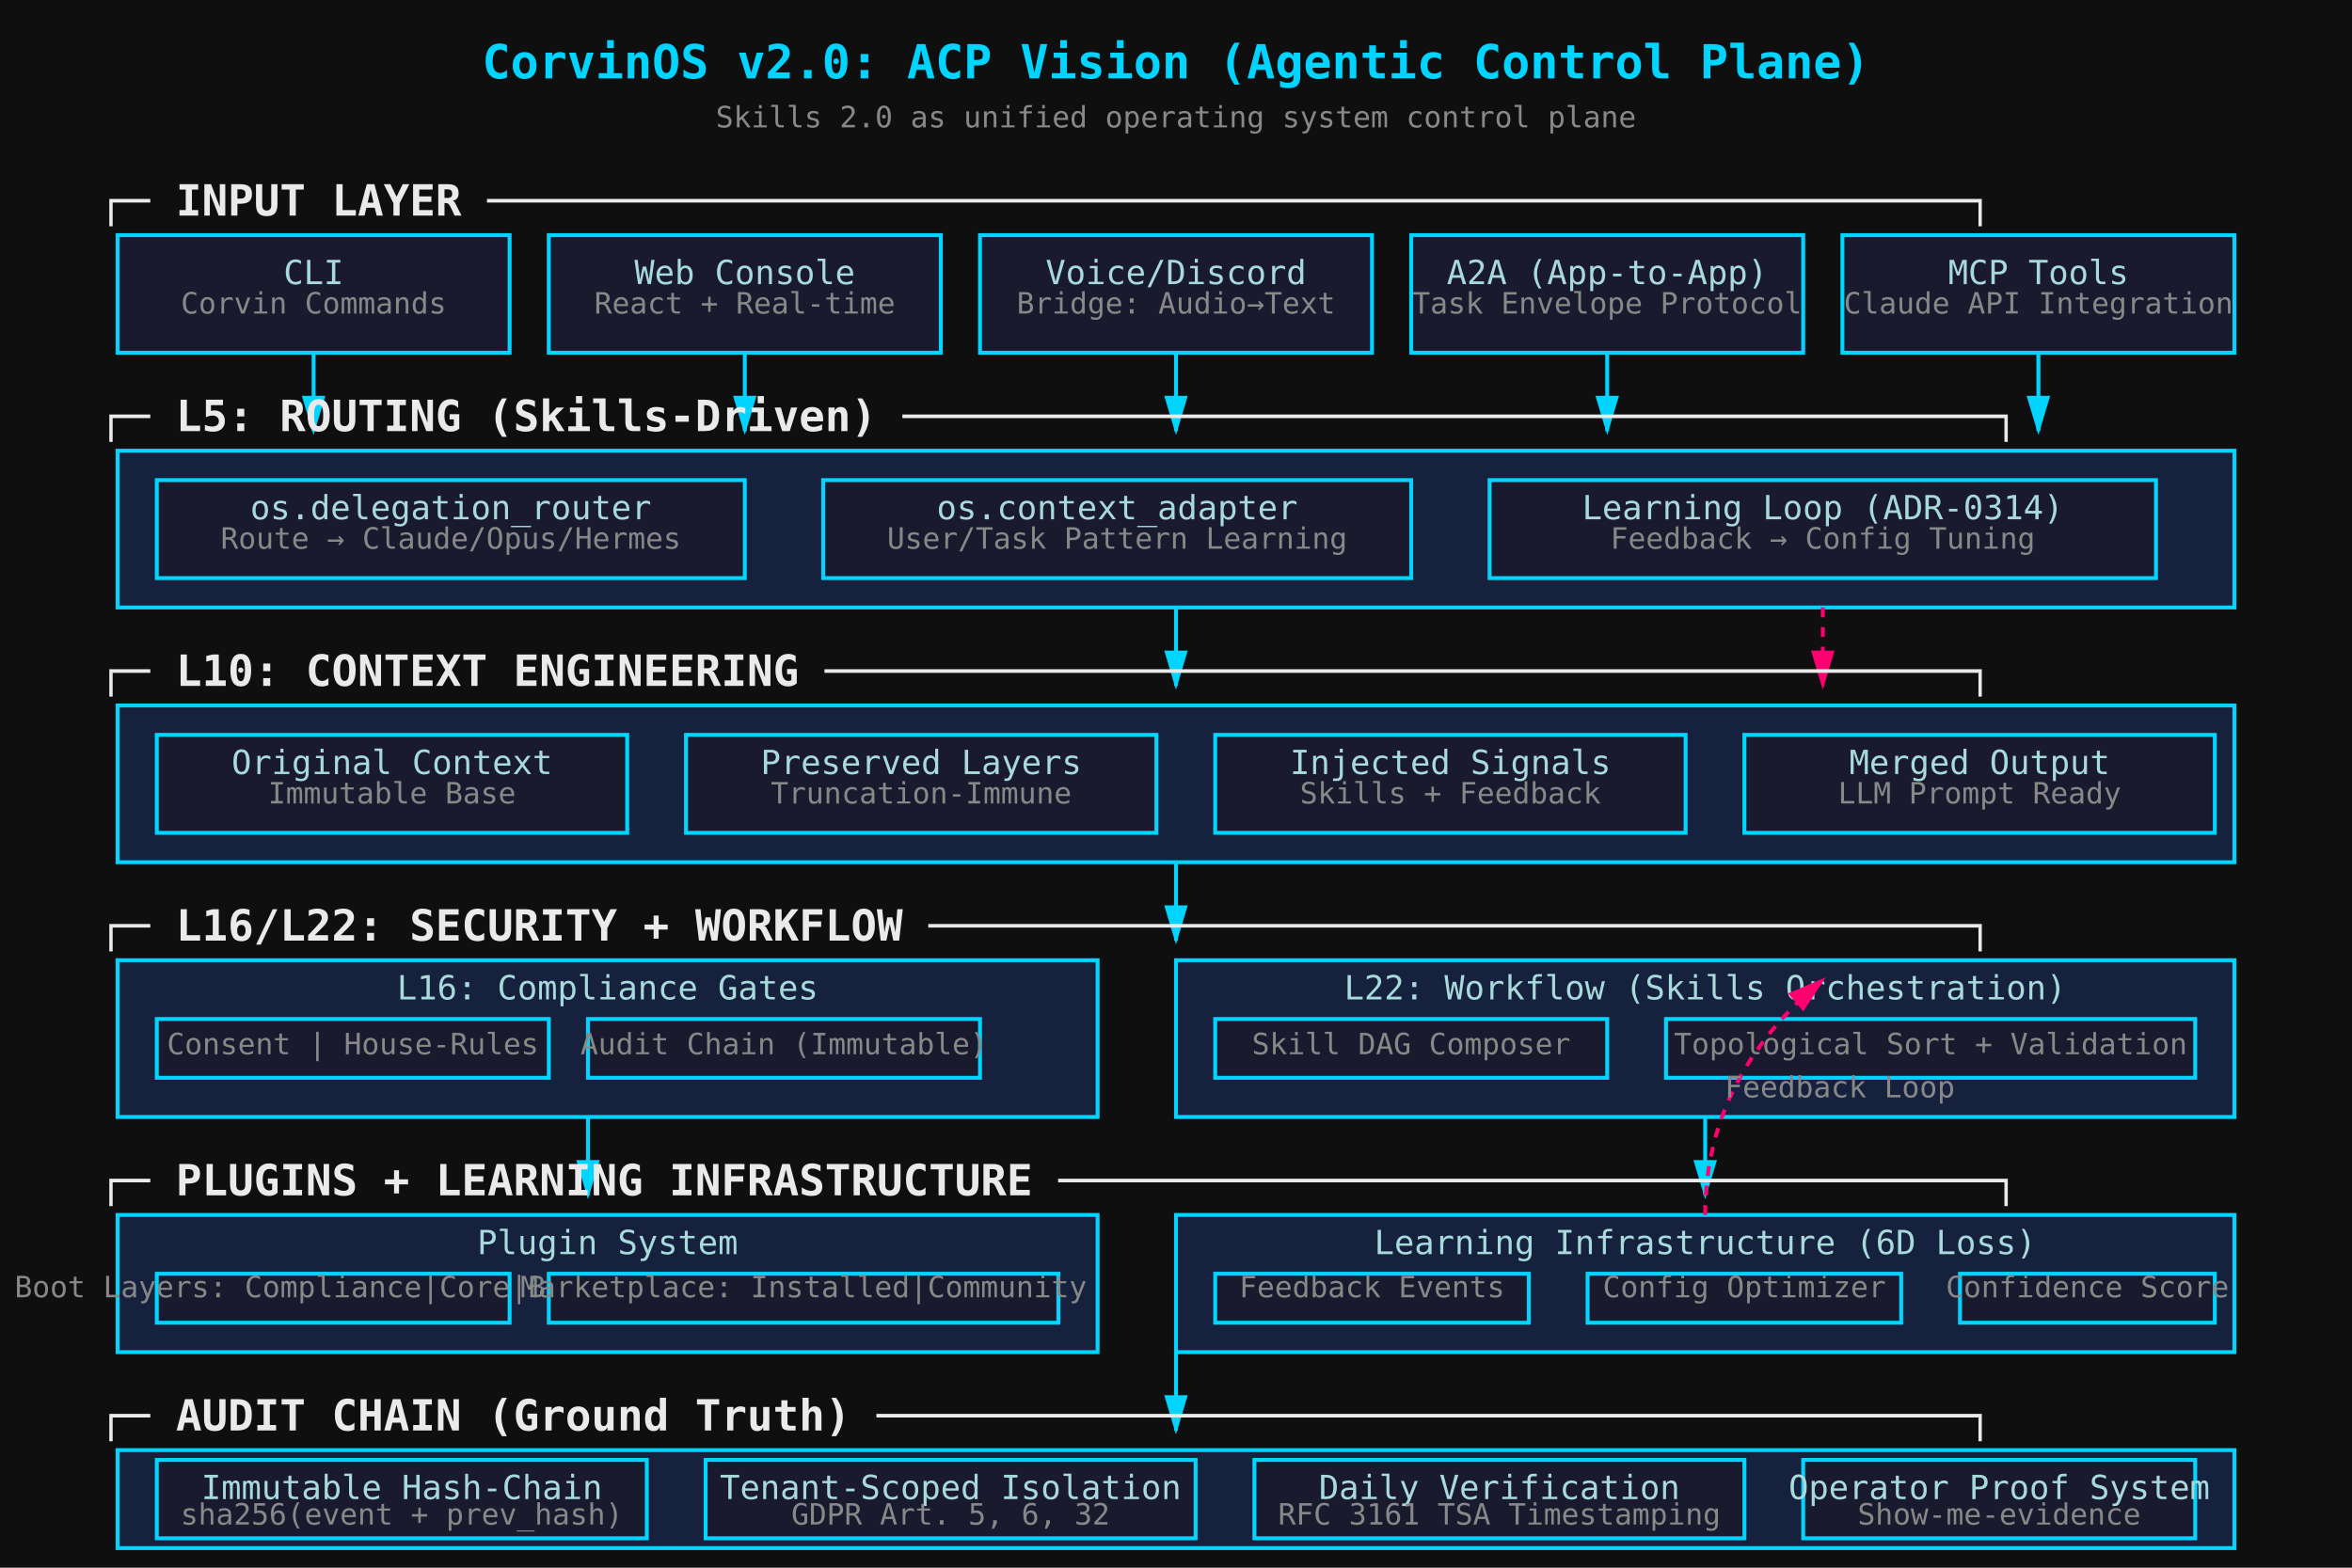
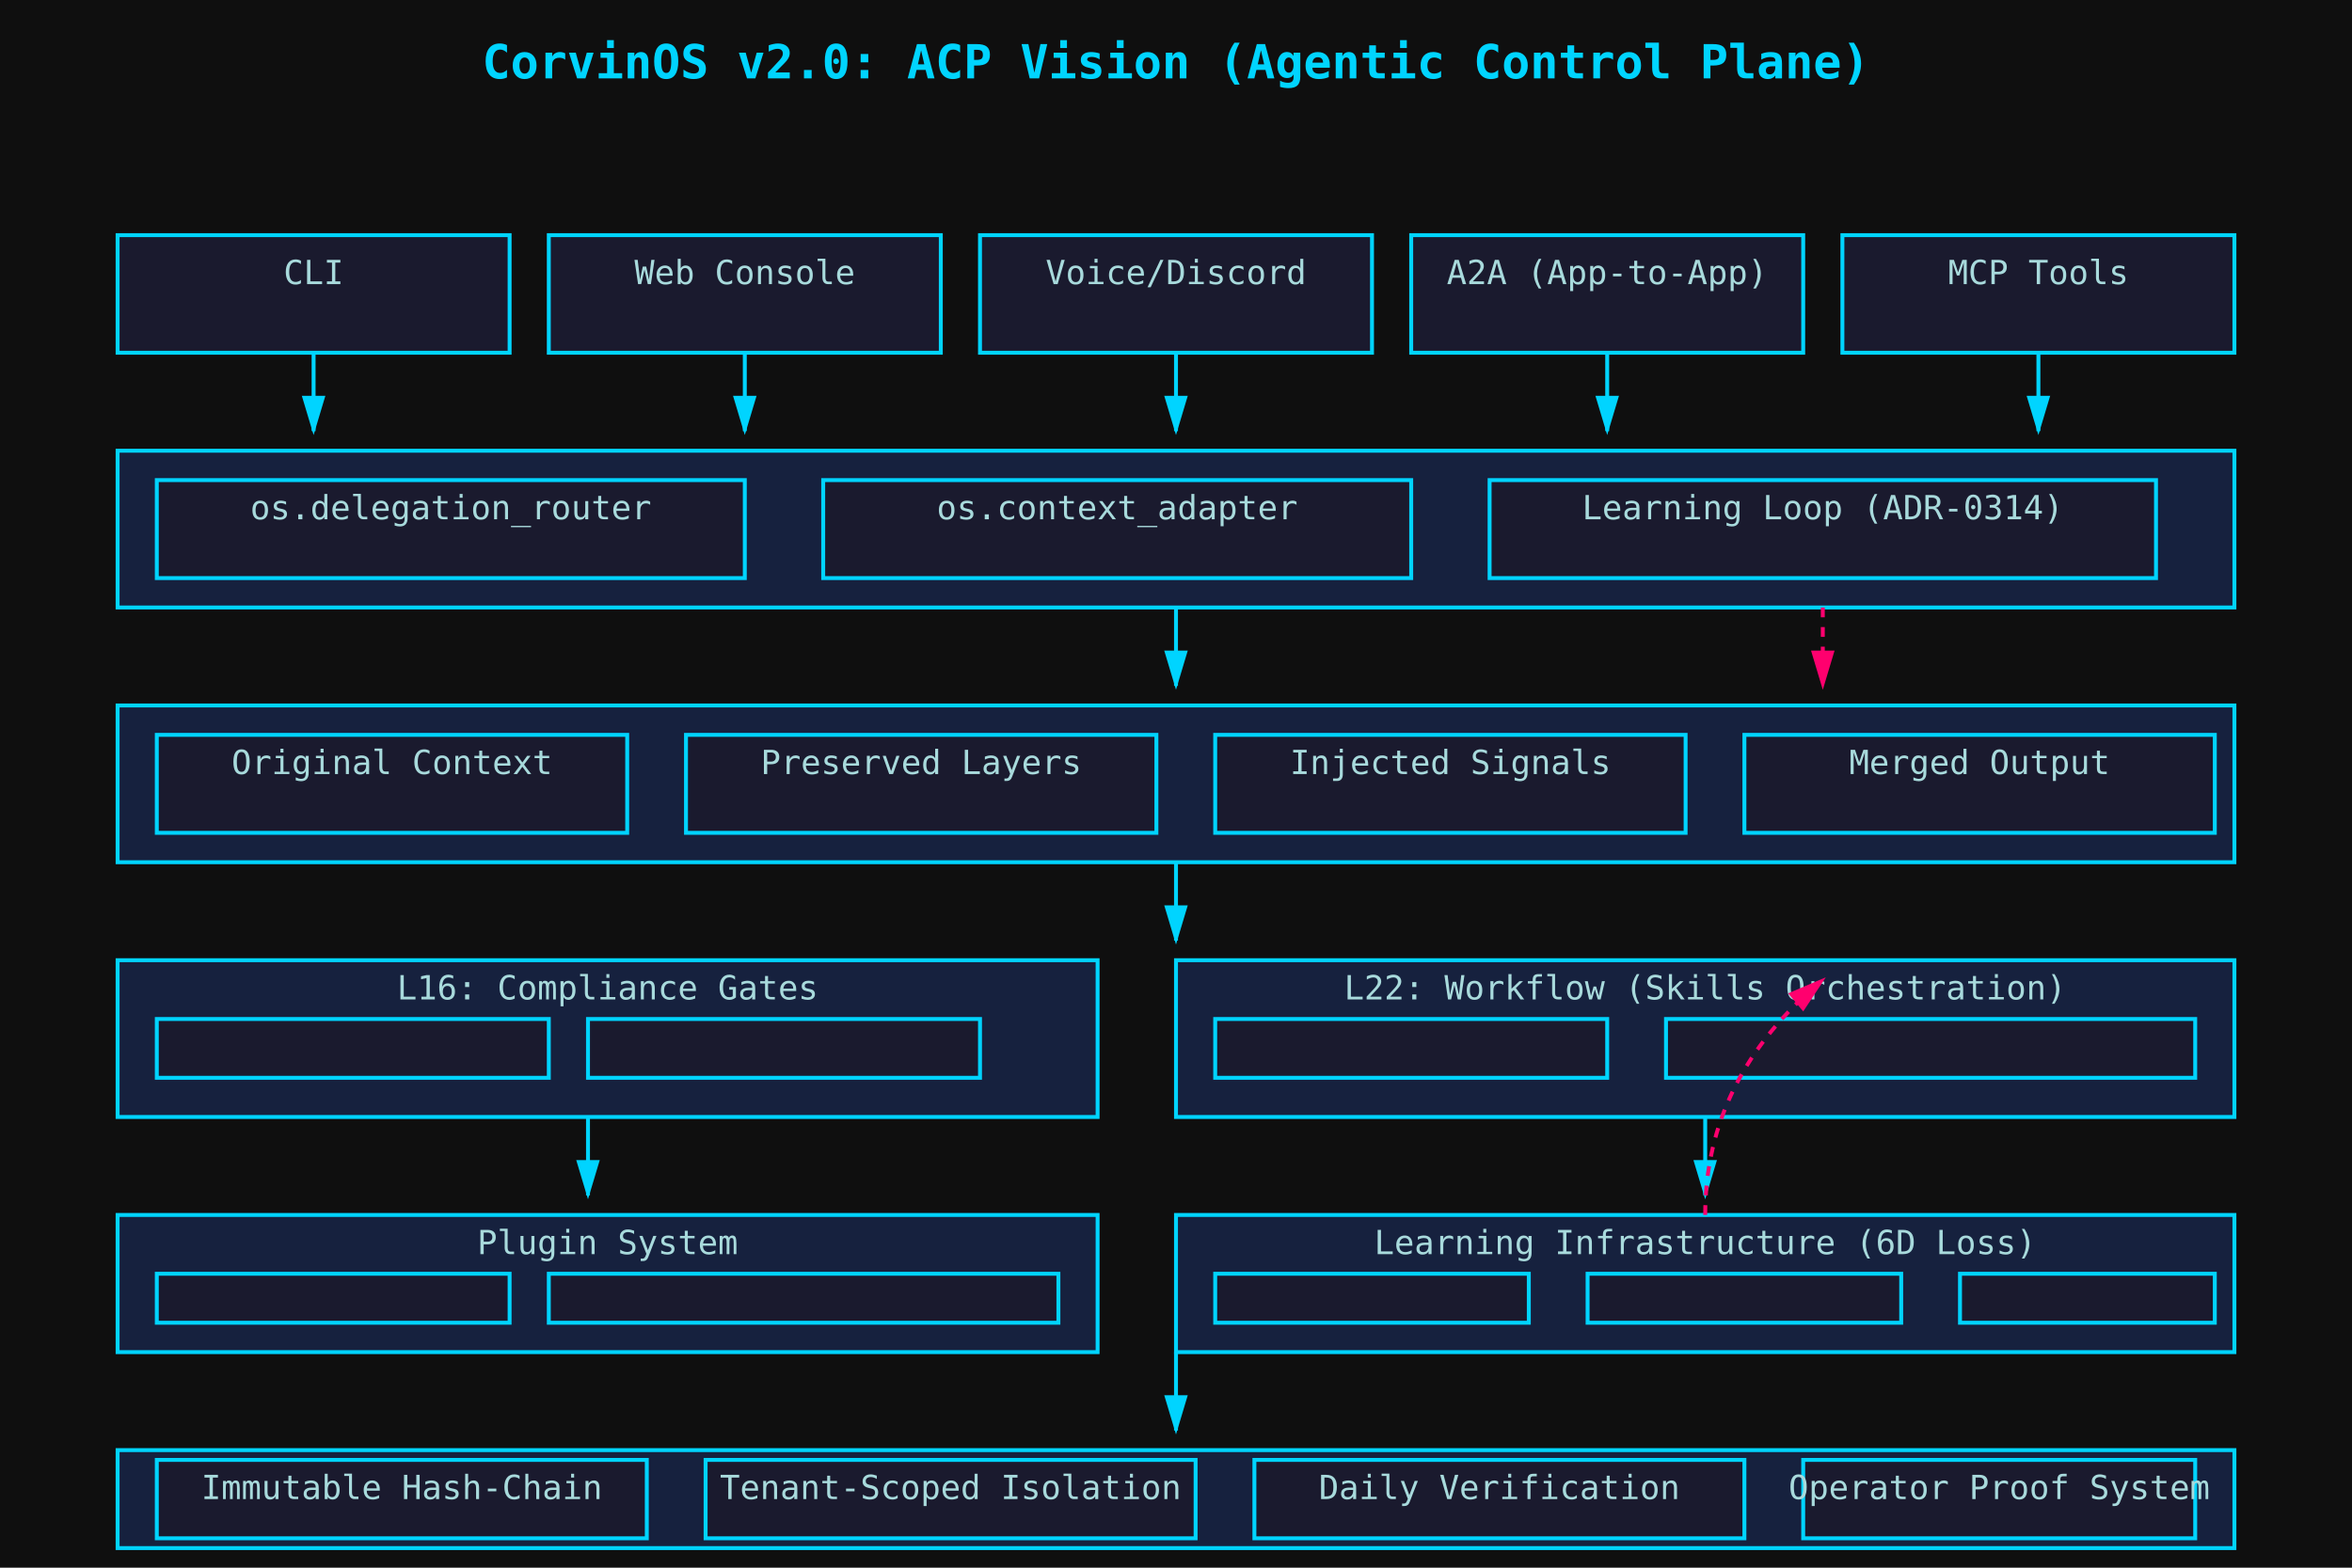
<svg xmlns="http://www.w3.org/2000/svg" viewBox="0 0 1200 800">
  <defs>
    <style>
      .bg { fill: #0f0f0f; }
      .box { fill: #1a1a2e; stroke: #00d4ff; stroke-width: 2; }
      .box-accent { fill: #16213e; stroke: #00d4ff; stroke-width: 2; }
      .title { font-size: 24px; font-weight: bold; fill: #00d4ff; font-family: monospace; }
      .subtitle { font-size: 22px; font-weight: bold; fill: #eaeaea; font-family: monospace; }
      .label { font-size: 17px; fill: #a8dadc; font-family: monospace; }
      .desc { font-size: 15px; fill: #888; font-family: monospace; }
      .arrow { stroke: #00d4ff; stroke-width: 2; fill: none; marker-end: url(#arrowhead); }
      .arrow-learn { stroke: #ff006e; stroke-width: 2; fill: none; marker-end: url(#arrowhead-learn); stroke-dasharray: 5,5; }
    </style>
    <marker id="arrowhead" markerWidth="10" markerHeight="10" refX="9" refY="3" orient="auto">
      <polygon points="0 0, 10 3, 0 6" fill="#00d4ff" />
    </marker>
    <marker id="arrowhead-learn" markerWidth="10" markerHeight="10" refX="9" refY="3" orient="auto">
      <polygon points="0 0, 10 3, 0 6" fill="#ff006e" />
    </marker>
  </defs>
  <rect class="bg" width="1200" height="800" />
  <text x="600" y="40" class="title" text-anchor="middle">CorvinOS v2.0: ACP Vision (Agentic Control Plane)</text>
-   <text x="600" y="65" class="desc" text-anchor="middle">Skills 2.0 as unified operating system control plane</text>
  <g id="layer1">
-     <text x="50" y="110" class="subtitle">┌─ INPUT LAYER ─────────────────────────────────────────────────────────┐</text>
    <rect class="box" x="60" y="120" width="200" height="60" />
    <text x="160" y="145" class="label" text-anchor="middle">CLI</text>
-     <text x="160" y="160" class="desc" text-anchor="middle">Corvin Commands</text>
    <rect class="box" x="280" y="120" width="200" height="60" />
    <text x="380" y="145" class="label" text-anchor="middle">Web Console</text>
-     <text x="380" y="160" class="desc" text-anchor="middle">React + Real-time</text>
    <rect class="box" x="500" y="120" width="200" height="60" />
    <text x="600" y="145" class="label" text-anchor="middle">Voice/Discord</text>
-     <text x="600" y="160" class="desc" text-anchor="middle">Bridge: Audio→Text</text>
    <rect class="box" x="720" y="120" width="200" height="60" />
    <text x="820" y="145" class="label" text-anchor="middle">A2A (App-to-App)</text>
-     <text x="820" y="160" class="desc" text-anchor="middle">Task Envelope Protocol</text>
    <rect class="box" x="940" y="120" width="200" height="60" />
    <text x="1040" y="145" class="label" text-anchor="middle">MCP Tools</text>
-     <text x="1040" y="160" class="desc" text-anchor="middle">Claude API Integration</text>
  </g>
  <path class="arrow" d="M 160 180 L 160 220" />
  <path class="arrow" d="M 380 180 L 380 220" />
  <path class="arrow" d="M 600 180 L 600 220" />
  <path class="arrow" d="M 820 180 L 820 220" />
  <path class="arrow" d="M 1040 180 L 1040 220" />
  <g id="layer2">
-     <text x="50" y="220" class="subtitle">┌─ L5: ROUTING (Skills-Driven) ──────────────────────────────────────────┐</text>
    <rect class="box-accent" x="60" y="230" width="1080" height="80" />
    <rect class="box" x="80" y="245" width="300" height="50" />
    <text x="230" y="265" class="label" text-anchor="middle">os.delegation_router</text>
-     <text x="230" y="280" class="desc" text-anchor="middle">Route → Claude/Opus/Hermes</text>
    <rect class="box" x="420" y="245" width="300" height="50" />
    <text x="570" y="265" class="label" text-anchor="middle">os.context_adapter</text>
-     <text x="570" y="280" class="desc" text-anchor="middle">User/Task Pattern Learning</text>
    <rect class="box" x="760" y="245" width="340" height="50" />
    <text x="930" y="265" class="label" text-anchor="middle">Learning Loop (ADR-0314)</text>
-     <text x="930" y="280" class="desc" text-anchor="middle">Feedback → Config Tuning</text>
  </g>
  <path class="arrow" d="M 600 310 L 600 350" />
  <path class="arrow-learn" d="M 930 310 L 930 350" />
  <g id="layer3">
-     <text x="50" y="350" class="subtitle">┌─ L10: CONTEXT ENGINEERING ────────────────────────────────────────────┐</text>
    <rect class="box-accent" x="60" y="360" width="1080" height="80" />
    <rect class="box" x="80" y="375" width="240" height="50" />
    <text x="200" y="395" class="label" text-anchor="middle">Original Context</text>
-     <text x="200" y="410" class="desc" text-anchor="middle">Immutable Base</text>
    <rect class="box" x="350" y="375" width="240" height="50" />
    <text x="470" y="395" class="label" text-anchor="middle">Preserved Layers</text>
-     <text x="470" y="410" class="desc" text-anchor="middle">Truncation-Immune</text>
    <rect class="box" x="620" y="375" width="240" height="50" />
    <text x="740" y="395" class="label" text-anchor="middle">Injected Signals</text>
-     <text x="740" y="410" class="desc" text-anchor="middle">Skills + Feedback</text>
    <rect class="box" x="890" y="375" width="240" height="50" />
    <text x="1010" y="395" class="label" text-anchor="middle">Merged Output</text>
-     <text x="1010" y="410" class="desc" text-anchor="middle">LLM Prompt Ready</text>
  </g>
  <path class="arrow" d="M 600 440 L 600 480" />
  <g id="layer4">
-     <text x="50" y="480" class="subtitle">┌─ L16/L22: SECURITY + WORKFLOW ────────────────────────────────────────┐</text>
    <rect class="box-accent" x="60" y="490" width="500" height="80" />
    <text x="310" y="510" class="label" text-anchor="middle">L16: Compliance Gates</text>
    <rect class="box" x="80" y="520" width="200" height="30" />
-     <text x="180" y="538" class="desc" text-anchor="middle">Consent | House-Rules</text>
    <rect class="box" x="300" y="520" width="200" height="30" />
-     <text x="400" y="538" class="desc" text-anchor="middle">Audit Chain (Immutable)</text>
    <rect class="box-accent" x="600" y="490" width="540" height="80" />
    <text x="870" y="510" class="label" text-anchor="middle">L22: Workflow (Skills Orchestration)</text>
    <rect class="box" x="620" y="520" width="200" height="30" />
-     <text x="720" y="538" class="desc" text-anchor="middle">Skill DAG Composer</text>
    <rect class="box" x="850" y="520" width="270" height="30" />
-     <text x="985" y="538" class="desc" text-anchor="middle">Topological Sort + Validation</text>
  </g>
  <path class="arrow" d="M 300 570 L 300 610" />
  <path class="arrow" d="M 870 570 L 870 610" />
  <g id="layer5">
-     <text x="50" y="610" class="subtitle">┌─ PLUGINS + LEARNING INFRASTRUCTURE ────────────────────────────────────┐</text>
    <rect class="box-accent" x="60" y="620" width="500" height="70" />
    <text x="310" y="640" class="label" text-anchor="middle">Plugin System</text>
    <rect class="box" x="80" y="650" width="180" height="25" />
-     <text x="170" y="662" class="desc" text-anchor="middle">Boot Layers: Compliance|Core|Bundled</text>
    <rect class="box" x="280" y="650" width="260" height="25" />
-     <text x="410" y="662" class="desc" text-anchor="middle">Marketplace: Installed|Community</text>
    <rect class="box-accent" x="600" y="620" width="540" height="70" />
    <text x="870" y="640" class="label" text-anchor="middle">Learning Infrastructure (6D Loss)</text>
    <rect class="box" x="620" y="650" width="160" height="25" />
-     <text x="700" y="662" class="desc" text-anchor="middle">Feedback Events</text>
    <rect class="box" x="810" y="650" width="160" height="25" />
-     <text x="890" y="662" class="desc" text-anchor="middle">Config Optimizer</text>
    <rect class="box" x="1000" y="650" width="130" height="25" />
-     <text x="1065" y="662" class="desc" text-anchor="middle">Confidence Score</text>
  </g>
  <path class="arrow-learn" d="M 870 620 Q 870 550 930 500" />
-   <text x="880" y="560" class="desc" fill="#ff006e">Feedback Loop</text>
  <path class="arrow" d="M 600 690 L 600 730" />
  <g id="layer6">
-     <text x="50" y="730" class="subtitle">┌─ AUDIT CHAIN (Ground Truth) ──────────────────────────────────────────┐</text>
    <rect class="box-accent" x="60" y="740" width="1080" height="50" />
    <rect class="box" x="80" y="745" width="250" height="40" />
    <text x="205" y="765" class="label" text-anchor="middle">Immutable Hash-Chain</text>
-     <text x="205" y="778" class="desc" text-anchor="middle">sha256(event + prev_hash)</text>
    <rect class="box" x="360" y="745" width="250" height="40" />
    <text x="485" y="765" class="label" text-anchor="middle">Tenant-Scoped Isolation</text>
-     <text x="485" y="778" class="desc" text-anchor="middle">GDPR Art. 5, 6, 32</text>
    <rect class="box" x="640" y="745" width="250" height="40" />
    <text x="765" y="765" class="label" text-anchor="middle">Daily Verification</text>
-     <text x="765" y="778" class="desc" text-anchor="middle">RFC 3161 TSA Timestamping</text>
    <rect class="box" x="920" y="745" width="200" height="40" />
    <text x="1020" y="765" class="label" text-anchor="middle">Operator Proof System</text>
-     <text x="1020" y="778" class="desc" text-anchor="middle">Show-me-evidence</text>
  </g>
-   <text x="50" y="820" class="desc">Blue: Data Flow | Red Dashed: Learning Feedback Loop | All events hash-chained to audit trail</text>
</svg>
